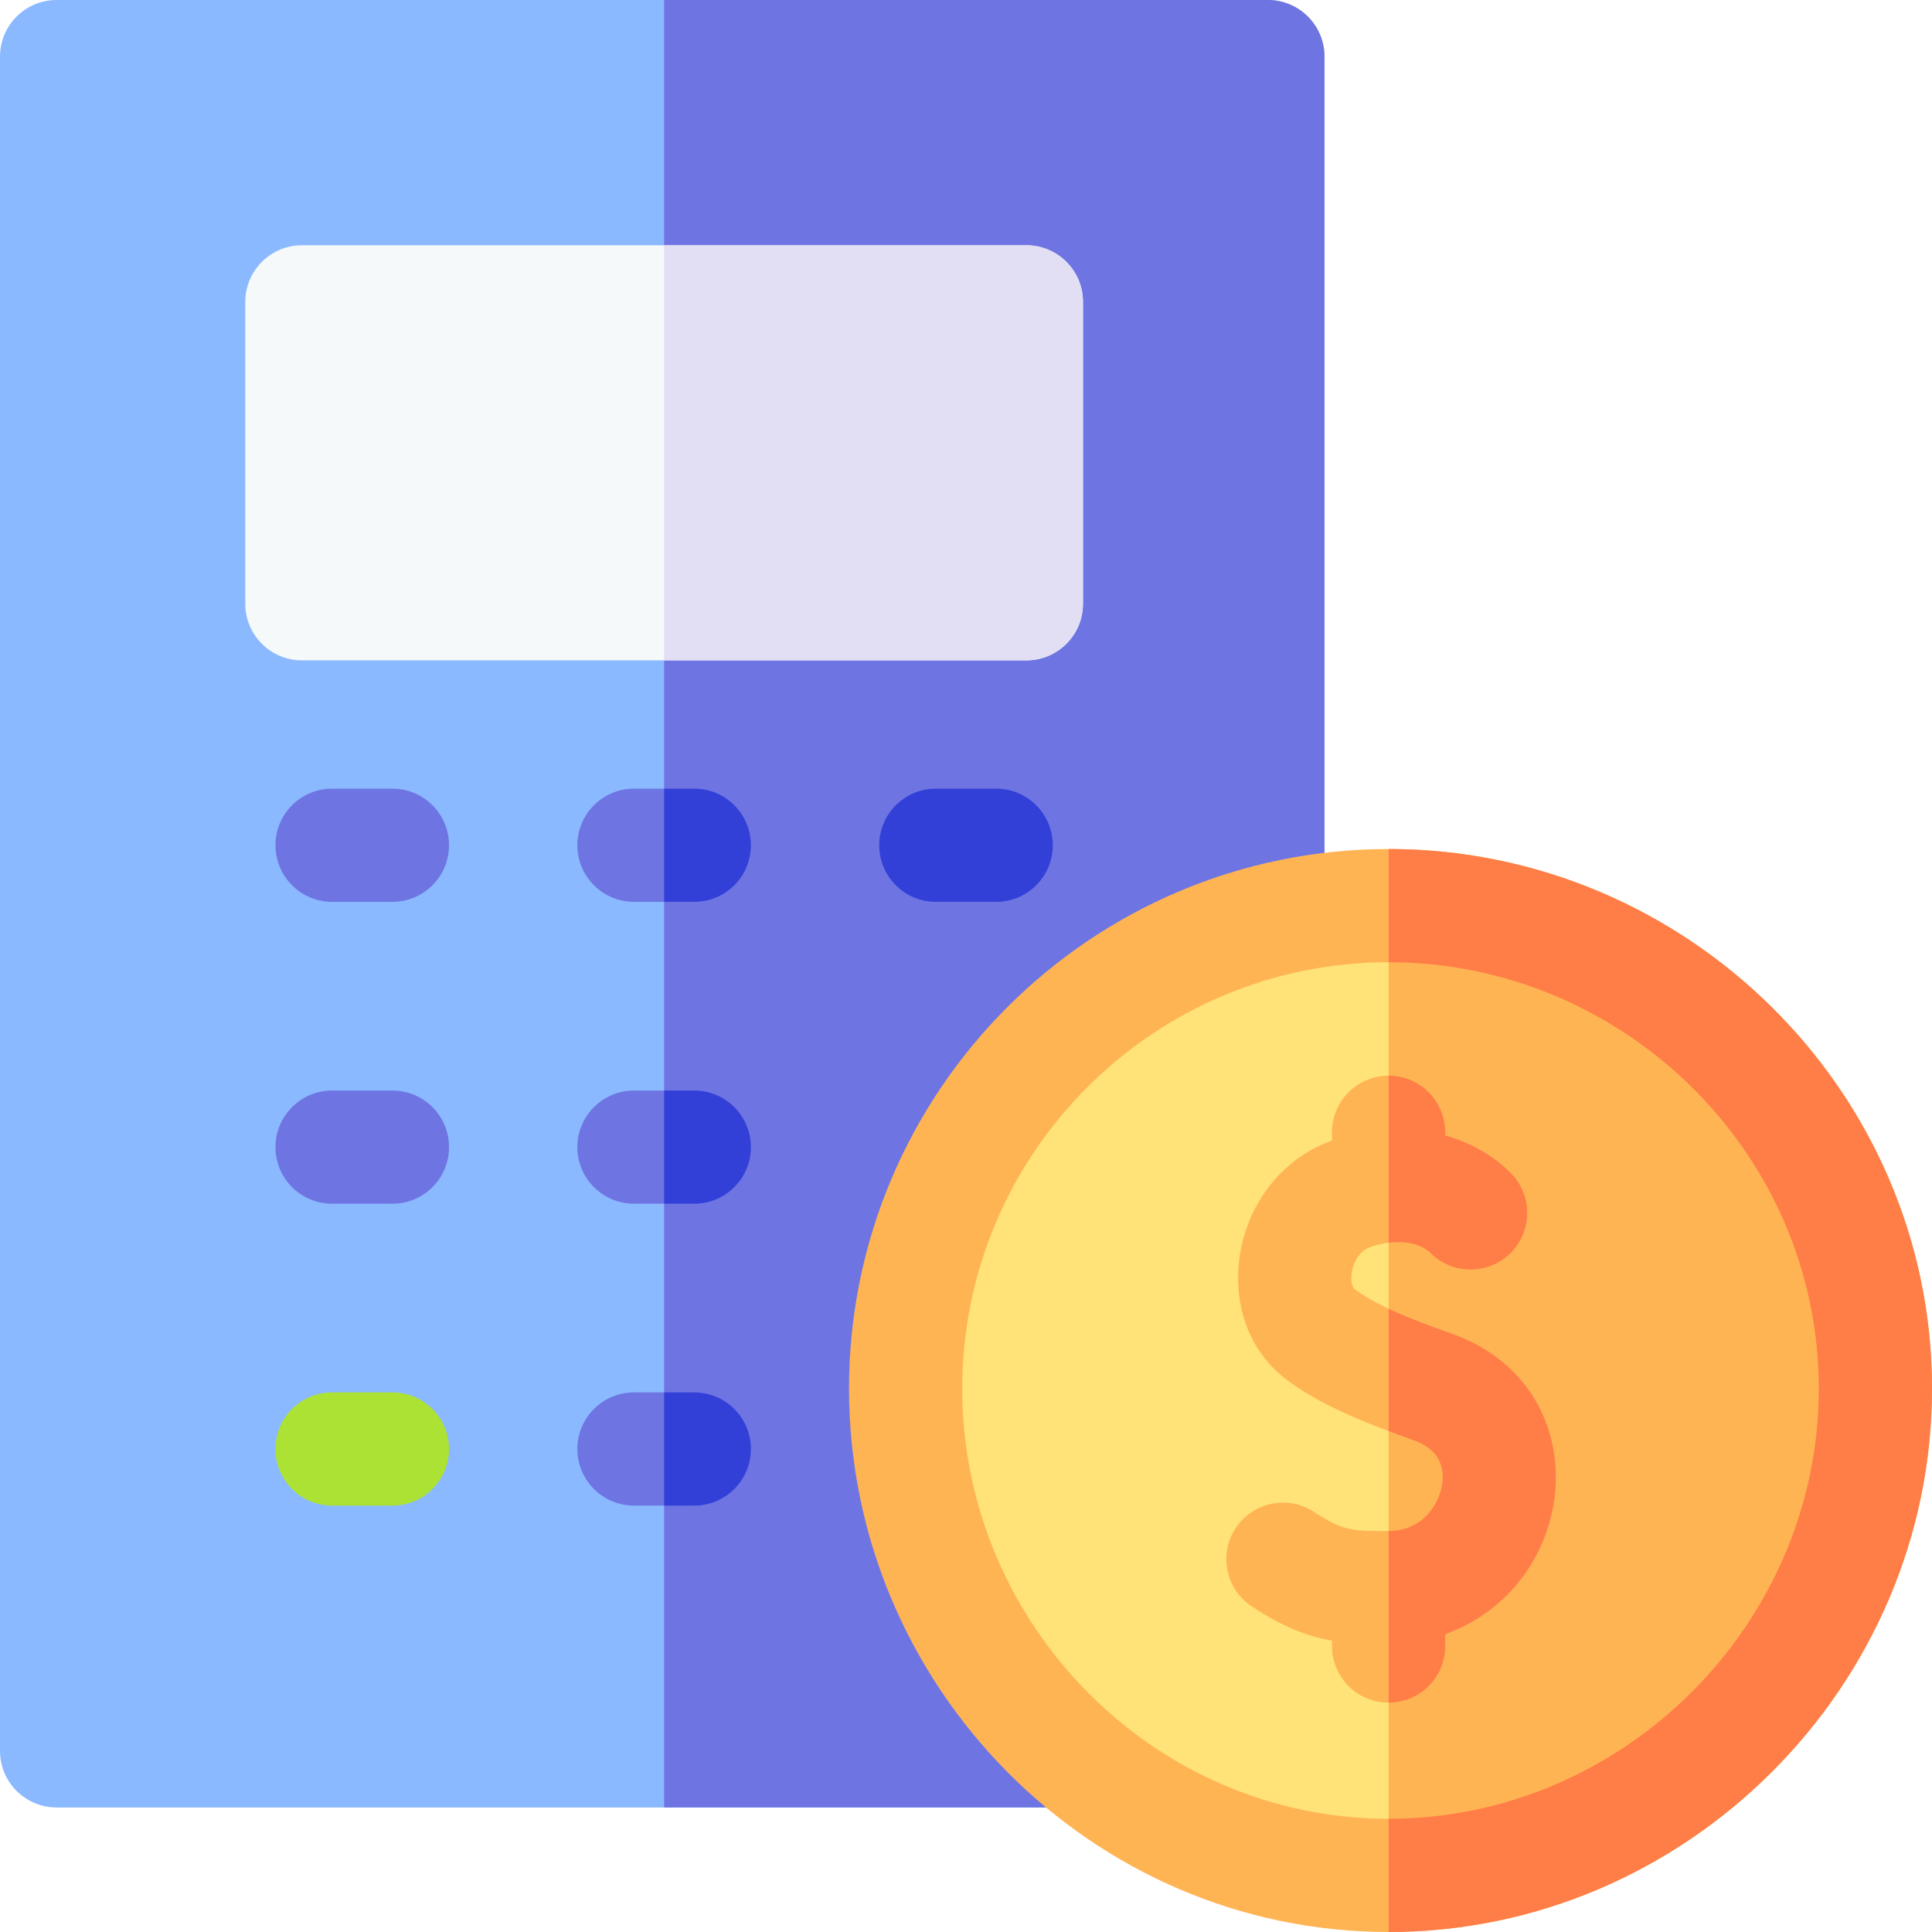
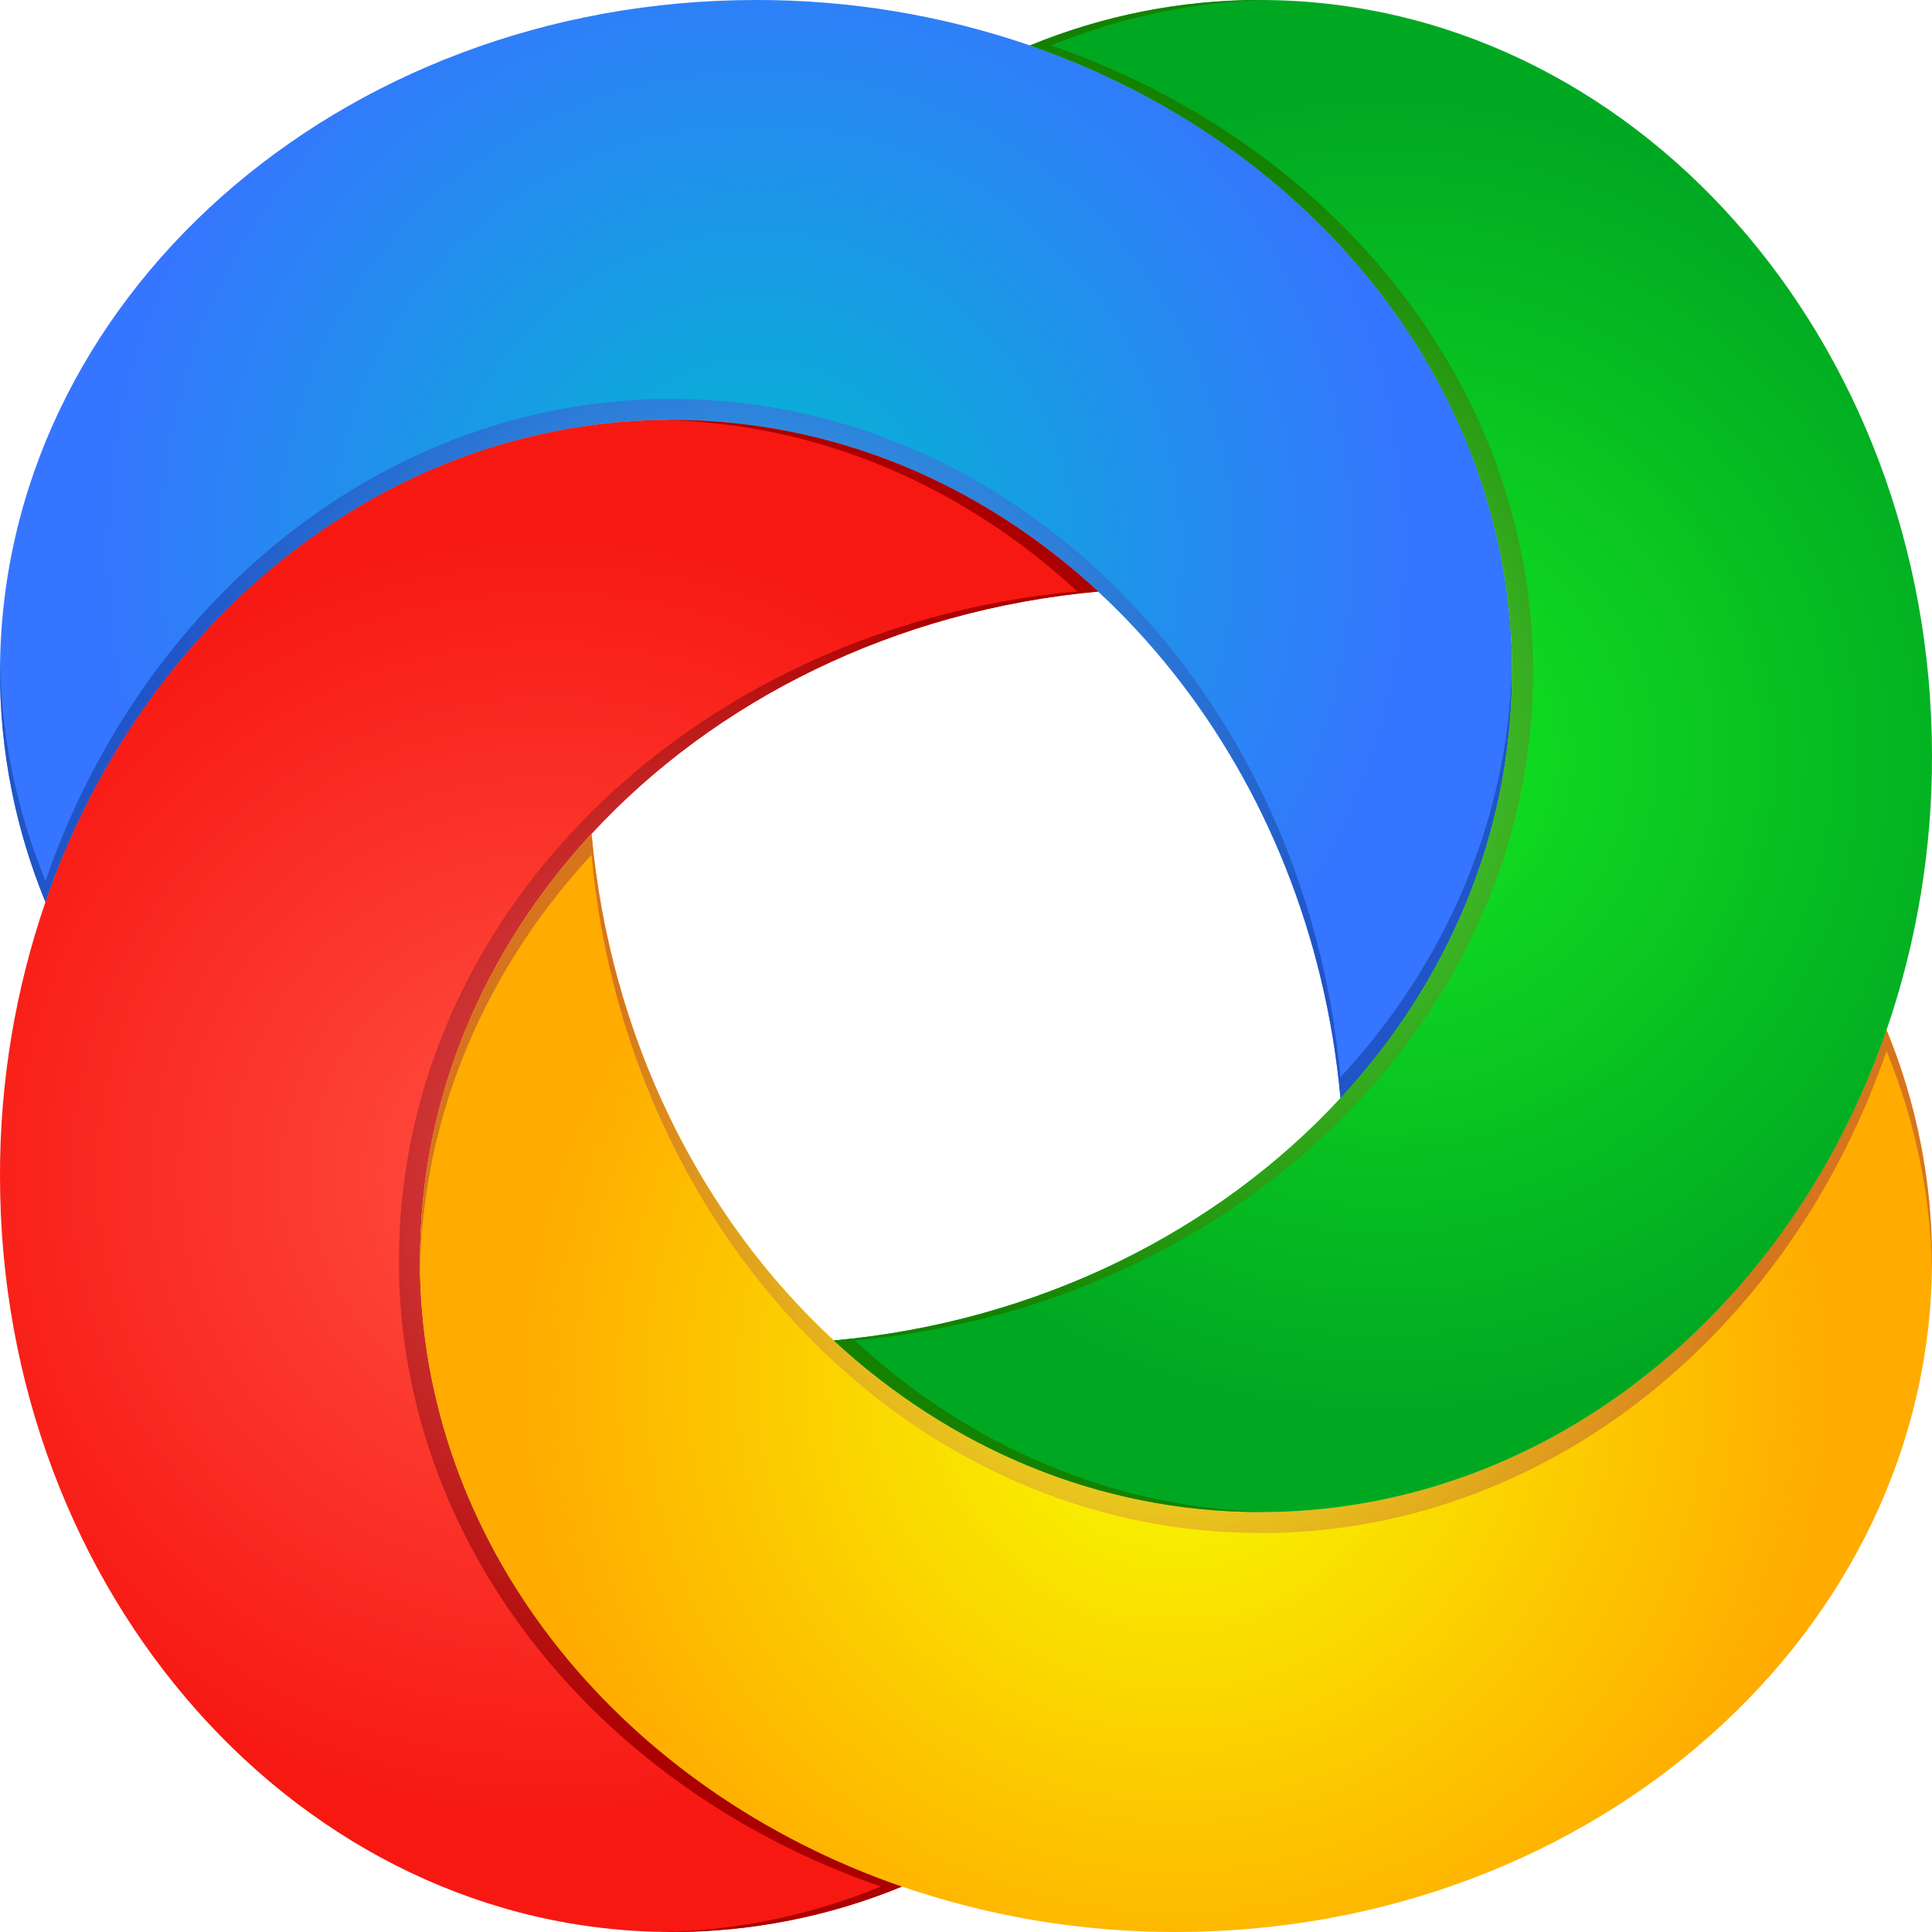
- <svg xmlns="http://www.w3.org/2000/svg" id="Capa_1" enable-background="new 0 0 512 512" height="512" viewBox="0 0 512 512" width="512">
-   <g>
-     <path d="m351 15v449c0 8.28-6.72 15-15 15h-321c-8.28 0-15-6.72-15-15v-449c0-8.28 6.72-15 15-15h321c8.28 0 15 6.72 15 15z" fill="#8bb9ff" />
-     <path d="m351 15v449c0 8.28-6.72 15-15 15h-160v-479h160c8.28 0 15 6.72 15 15z" fill="#6e75e2" />
-     <path d="m287 80v80c0 8.28-6.72 15-15 15h-192c-8.28 0-15-6.72-15-15v-80c0-8.28 6.72-15 15-15h192c8.28 0 15 6.72 15 15z" fill="#f6f9f9" />
-     <path d="m287 80v80c0 8.28-6.72 15-15 15h-96v-110h96c8.28 0 15 6.72 15 15z" fill="#e2dff4" />
-     <path d="m199 224c0 8.28-6.72 15-15 15h-16c-8.28 0-15-6.72-15-15s6.72-15 15-15h16c8.28 0 15 6.72 15 15z" fill="#6e75e2" />
-     <path d="m184 239h-8v-30h8c8.28 0 15 6.72 15 15s-6.72 15-15 15z" fill="#3340d8" />
-     <path d="m199 304c0 8.28-6.72 15-15 15h-16c-8.28 0-15-6.72-15-15s6.72-15 15-15h16c8.28 0 15 6.72 15 15z" fill="#6e75e2" />
-     <path d="m199 304c0 8.28-6.72 15-15 15h-8v-30h8c8.28 0 15 6.72 15 15z" fill="#3340d8" />
-     <path d="m199 384c0 8.28-6.72 15-15 15h-16c-8.28 0-15-6.72-15-15s6.72-15 15-15h16c8.28 0 15 6.72 15 15z" fill="#6e75e2" />
-     <path d="m199 384c0 8.28-6.72 15-15 15h-8v-30h8c8.28 0 15 6.72 15 15z" fill="#3340d8" />
-     <path d="m104 239h-16c-8.284 0-15-6.716-15-15s6.716-15 15-15h16c8.284 0 15 6.716 15 15s-6.716 15-15 15z" fill="#6e75e2" />
-     <path d="m104 319h-16c-8.284 0-15-6.716-15-15s6.716-15 15-15h16c8.284 0 15 6.716 15 15s-6.716 15-15 15z" fill="#6e75e2" />
-     <path d="m104 399h-16c-8.284 0-15-6.716-15-15s6.716-15 15-15h16c8.284 0 15 6.716 15 15s-6.716 15-15 15z" fill="#ace233" />
-     <path d="m264 239h-16c-8.284 0-15-6.716-15-15s6.716-15 15-15h16c8.284 0 15 6.716 15 15s-6.716 15-15 15z" fill="#3340d8" />
-     <path d="m497 368c0 70.69-58.31 129-129 129s-128-58.31-128-129 57.31-128 128-128 129 57.31 129 128z" fill="#ffe278" />
-     <path d="m497 368c0 70.69-58.31 129-129 129v-257c70.69 0 129 57.31 129 128z" fill="#ffb454" />
-     <path d="m368 225c-78.85 0-143 64.15-143 143s64.15 144 143 144 144-65.15 144-144-65.15-143-144-143zm0 257c-62.31 0-113-51.69-113-114s50.69-113 113-113 114 50.69 114 113-51.69 114-114 114z" fill="#ffb454" />
-     <path d="m512 368c0 78.85-65.15 144-144 144v-30c62.31 0 114-51.69 114-114s-51.69-113-114-113v-30c78.85 0 144 64.15 144 143z" fill="#ff7d47" />
-     <path d="m382.99 433.09v3.13c0 8.06-6.36 14.64-14.34 14.98-.22.02-.43.02-.65.02h-.01c-8.28 0-15-6.72-15-15v-1.44c-6.91-1.21-13.23-3.8-21.2-9.02-6.93-4.53-8.88-13.83-4.34-20.76 4.53-6.93 13.83-8.88 20.76-4.34 7.79 5.09 10.13 5.09 19.76 5.09h.03c.22 0 .44-.01.65-.02 9.09-.45 12.75-7.74 13.48-12.08.68-4.01-.08-9.35-7.51-11.97-1.94-.69-3.94-1.42-5.97-2.18-.22-.08-.43-.16-.65-.24-9.66-3.63-19.95-8.08-27.66-14.12-20.6-16.17-14.38-53.08 12.65-62.9v-2.17c0-8.28 6.72-15 15-15h.01c.22 0 .43 0 .65.02 7.98.34 14.34 6.92 14.34 14.98v.84c7.39 2.08 13.34 5.85 17.43 10.02 5.81 5.89 5.73 15.39-.18 21.21-5.9 5.81-15.39 5.72-21.2-.17-.68-.67-3.86-3.32-10.39-2.7-.21.02-.43.05-.65.08h-.03c-1.33.17-2.79.47-4.39.96-3.99 1.2-5.07 5.35-5.3 6.59-.49 2.58.21 4.33.58 4.62 2.36 1.85 5.61 3.65 9.14 5.31.22.11.43.21.65.31 5.5 2.52 11.57 4.7 15.97 6.26 39.53 13.98 34.71 66.55-1.63 79.69z" fill="#ffb454" />
-     <g fill="#ff7d47">
-       <path d="m382.99 433.09v3.13c0 8.06-6.36 14.64-14.34 14.98-.22.02-.43.02-.65.02v-45.47c.22 0 .44-.01.65-.02 9.09-.45 12.75-7.74 13.48-12.08.68-4.01-.08-9.35-7.51-11.97-1.94-.69-3.94-1.42-5.97-2.18-.22-.08-.43-.16-.65-.24v-32.43c.22.11.43.21.65.31 5.5 2.52 11.57 4.7 15.97 6.26 39.53 13.98 34.71 66.55-1.63 79.69z" />
-       <path d="m368.65 329.27c-.21.02-.43.05-.65.08v-44.28c.22 0 .43 0 .65.02 7.98.34 14.34 6.92 14.34 14.98v.84c7.39 2.08 13.34 5.85 17.43 10.02 5.81 5.89 5.73 15.39-.18 21.21-5.9 5.81-15.39 5.72-21.2-.17-.68-.67-3.86-3.32-10.39-2.7z" />
-     </g>
-   </g>
+ <svg xmlns="http://www.w3.org/2000/svg" id="Layer_1" data-name="Layer 1" viewBox="0 0 460 460">
+   <defs>
+     <style>.cls-1{fill:url(#radial-gradient);}.cls-2{fill:url(#radial-gradient-2);}.cls-3{fill:url(#radial-gradient-3);}.cls-4{fill:url(#radial-gradient-4);}.cls-5{fill:url(#radial-gradient-5);}.cls-6{fill:url(#radial-gradient-6);}.cls-7{fill:url(#radial-gradient-7);}.cls-8{fill:url(#radial-gradient-8);}</style>
+     <radialGradient id="radial-gradient" cx="200" cy="-16032.74" r="157.31" gradientTransform="matrix(1, 0, 0, -1, 0, -15882)" gradientUnits="userSpaceOnUse">
+       <stop offset="0" stop-color="#00bacf" />
+       <stop offset="1" stop-color="#3675ff" />
+     </radialGradient>
+     <radialGradient id="radial-gradient-2" cx="200" cy="-16080.24" r="140.23" gradientTransform="matrix(1, 0, 0, -1, 0, -15882)" gradientUnits="userSpaceOnUse">
+       <stop offset="0.24" stop-color="#38a8eb" />
+       <stop offset="1" stop-color="#2155c7" />
+     </radialGradient>
+     <radialGradient id="radial-gradient-3" cx="150.74" cy="-16182" r="157.31" gradientTransform="matrix(1, 0, 0, -1, 0, -15882)" gradientUnits="userSpaceOnUse">
+       <stop offset="0" stop-color="#ff5042" />
+       <stop offset="1" stop-color="#f71812" />
+     </radialGradient>
+     <radialGradient id="radial-gradient-4" cx="198.24" cy="-16182" r="140.23" gradientTransform="matrix(1, 0, 0, -1, 0, -15882)" gradientUnits="userSpaceOnUse">
+       <stop offset="0.4" stop-color="#d94343" />
+       <stop offset="1" stop-color="#a00" />
+     </radialGradient>
+     <radialGradient id="radial-gradient-5" cx="300" cy="-16231.26" r="157.31" gradientTransform="matrix(1, 0, 0, -1, 0, -15882)" gradientUnits="userSpaceOnUse">
+       <stop offset="0" stop-color="#f6ff00" />
+       <stop offset="1" stop-color="#ffab00" />
+     </radialGradient>
+     <radialGradient id="radial-gradient-6" cx="300" cy="-16183.76" r="140.23" gradientTransform="matrix(1, 0, 0, -1, 0, -15882)" gradientUnits="userSpaceOnUse">
+       <stop offset="0.22" stop-color="#f7ff1e" />
+       <stop offset="1" stop-color="#d6751d" />
+     </radialGradient>
+     <radialGradient id="radial-gradient-7" cx="349.26" cy="-16082" r="157.31" gradientTransform="matrix(1, 0, 0, -1, 0, -15882)" gradientUnits="userSpaceOnUse">
+       <stop offset="0" stop-color="#14e620" />
+       <stop offset="1" stop-color="#00a822" />
+     </radialGradient>
+     <radialGradient id="radial-gradient-8" cx="301.76" cy="-16082" r="140.23" gradientTransform="matrix(1, 0, 0, -1, 0, -15882)" gradientUnits="userSpaceOnUse">
+       <stop offset="0.21" stop-color="#59d941" />
+       <stop offset="1" stop-color="#148200" />
+     </radialGradient>
+   </defs>
+   <path class="cls-1" d="M380,176.62c-1.55-66.46-48.68-123-114.74-145.79A199.47,199.47,0,0,0,200,20C100.59,20,20,91.63,20,180a143.93,143.93,0,0,0,10.83,54.79C53.67,168.73,110.16,121.6,176.62,120c1.12,0,2.25,0,3.38,0,38.52,0,73.87,15.32,101.48,40.84A171.24,171.24,0,0,1,299.22,180c21.92,27.53,36.42,62.7,39.95,101.53C364.68,253.87,380,218.52,380,180,380,178.87,380,177.75,380,176.62Z" transform="translate(-20 -20)" />
+   <path class="cls-2" d="M339.16,276.48c-3.53-38.83-18-74-39.95-101.53a171.24,171.24,0,0,0-17.73-19.11C253.87,130.32,218.52,115,180,115c-1.13,0-2.25,0-3.38,0-66.46,1.55-123,48.68-145.79,114.74A144,144,0,0,1,20,177.67c0,0.78,0,1.55,0,2.33a143.93,143.93,0,0,0,10.83,54.79C53.67,168.73,110.16,121.6,176.62,120c1.12,0,2.25,0,3.38,0,38.52,0,73.87,15.32,101.48,40.84A171.24,171.24,0,0,1,299.22,180c21.92,27.53,36.42,62.7,39.95,101.53C364.68,253.87,380,218.52,380,180c0-.78,0-1.55,0-2.33C379.28,215.16,364.09,249.51,339.16,276.48Z" transform="translate(-20 -20)" />
+   <path class="cls-3" d="M120,323.38c0-1.12,0-2.25,0-3.38,0-38.52,15.32-73.87,40.84-101.48,29.33-31.74,72.13-53.27,120.64-57.68C253.87,135.32,218.52,120,180,120c-1.13,0-2.25,0-3.38,0-66.46,1.55-123,48.68-145.79,114.74A199.47,199.47,0,0,0,20,300c0,99.41,71.63,180,160,180a143.93,143.93,0,0,0,54.79-10.83C168.73,446.33,121.6,389.84,120,323.38Z" transform="translate(-20 -20)" />
+   <path class="cls-4" d="M120,323.38c0-1.12,0-2.25,0-3.38,0-38.52,15.32-73.87,40.84-101.48,29.33-31.74,72.13-53.27,120.64-57.68C253.87,135.32,218.52,120,180,120c-0.78,0-1.55,0-2.33,0,37.49,0.69,71.84,15.88,98.81,40.8-48.51,4.41-91.31,25.94-120.64,57.68C130.32,246.13,115,281.48,115,320c0,1.13,0,2.25,0,3.38,1.55,66.46,48.68,123,114.74,145.79A144,144,0,0,1,177.67,480c0.78,0,1.55,0,2.33,0a143.93,143.93,0,0,0,54.79-10.83C168.73,446.33,121.6,389.84,120,323.38Z" transform="translate(-20 -20)" />
+   <path class="cls-5" d="M469.17,265.21C446.33,331.27,389.84,378.4,323.38,380c-1.12,0-2.25,0-3.38,0-38.52,0-73.87-15.32-101.48-40.84-31.74-29.33-53.27-72.13-57.68-120.64C135.32,246.13,120,281.48,120,320c0,1.13,0,2.25,0,3.38,1.55,66.46,48.68,123,114.74,145.79A199.47,199.47,0,0,0,300,480c99.41,0,180-71.63,180-160A143.93,143.93,0,0,0,469.17,265.21Z" transform="translate(-20 -20)" />
+   <path class="cls-6" d="M160.84,223.52c4.41,48.51,25.94,91.31,57.68,120.64C246.13,369.68,281.48,385,320,385c1.13,0,2.25,0,3.38,0,66.46-1.55,123-48.68,145.79-114.74A144,144,0,0,1,480,322.33c0-.78,0-1.55,0-2.33a143.93,143.93,0,0,0-10.83-54.79C446.33,331.27,389.84,378.4,323.38,380c-1.12,0-2.25,0-3.38,0-38.52,0-73.87-15.32-101.48-40.84-31.74-29.33-53.27-72.13-57.68-120.64C135.32,246.13,120,281.48,120,320c0,0.78,0,1.55,0,2.33C120.72,284.84,135.91,250.49,160.84,223.52Z" transform="translate(-20 -20)" />
+   <path class="cls-7" d="M320,20a143.93,143.93,0,0,0-54.79,10.83C331.27,53.67,378.4,110.16,380,176.62c0,1.12,0,2.25,0,3.38,0,38.52-15.32,73.87-40.84,101.48-29.33,31.74-72.13,53.27-120.64,57.68C246.13,364.68,281.48,380,320,380c1.13,0,2.25,0,3.38,0,66.46-1.55,123-48.68,145.79-114.74A199.47,199.47,0,0,0,480,200C480,100.59,408.37,20,320,20Z" transform="translate(-20 -20)" />
+   <path class="cls-8" d="M223.52,339.16c48.51-4.41,91.31-25.94,120.64-57.68C369.68,253.87,385,218.52,385,180c0-1.13,0-2.25,0-3.38-1.55-66.46-48.68-123-114.74-145.79A144,144,0,0,1,322.33,20c-0.78,0-1.55,0-2.33,0a143.93,143.93,0,0,0-54.79,10.83C331.27,53.67,378.4,110.16,380,176.62c0,1.12,0,2.25,0,3.38,0,38.52-15.32,73.87-40.84,101.48-29.33,31.74-72.13,53.27-120.64,57.68C246.13,364.68,281.48,380,320,380c0.78,0,1.55,0,2.33,0C284.84,379.28,250.49,364.09,223.52,339.16Z" transform="translate(-20 -20)" />
</svg>
